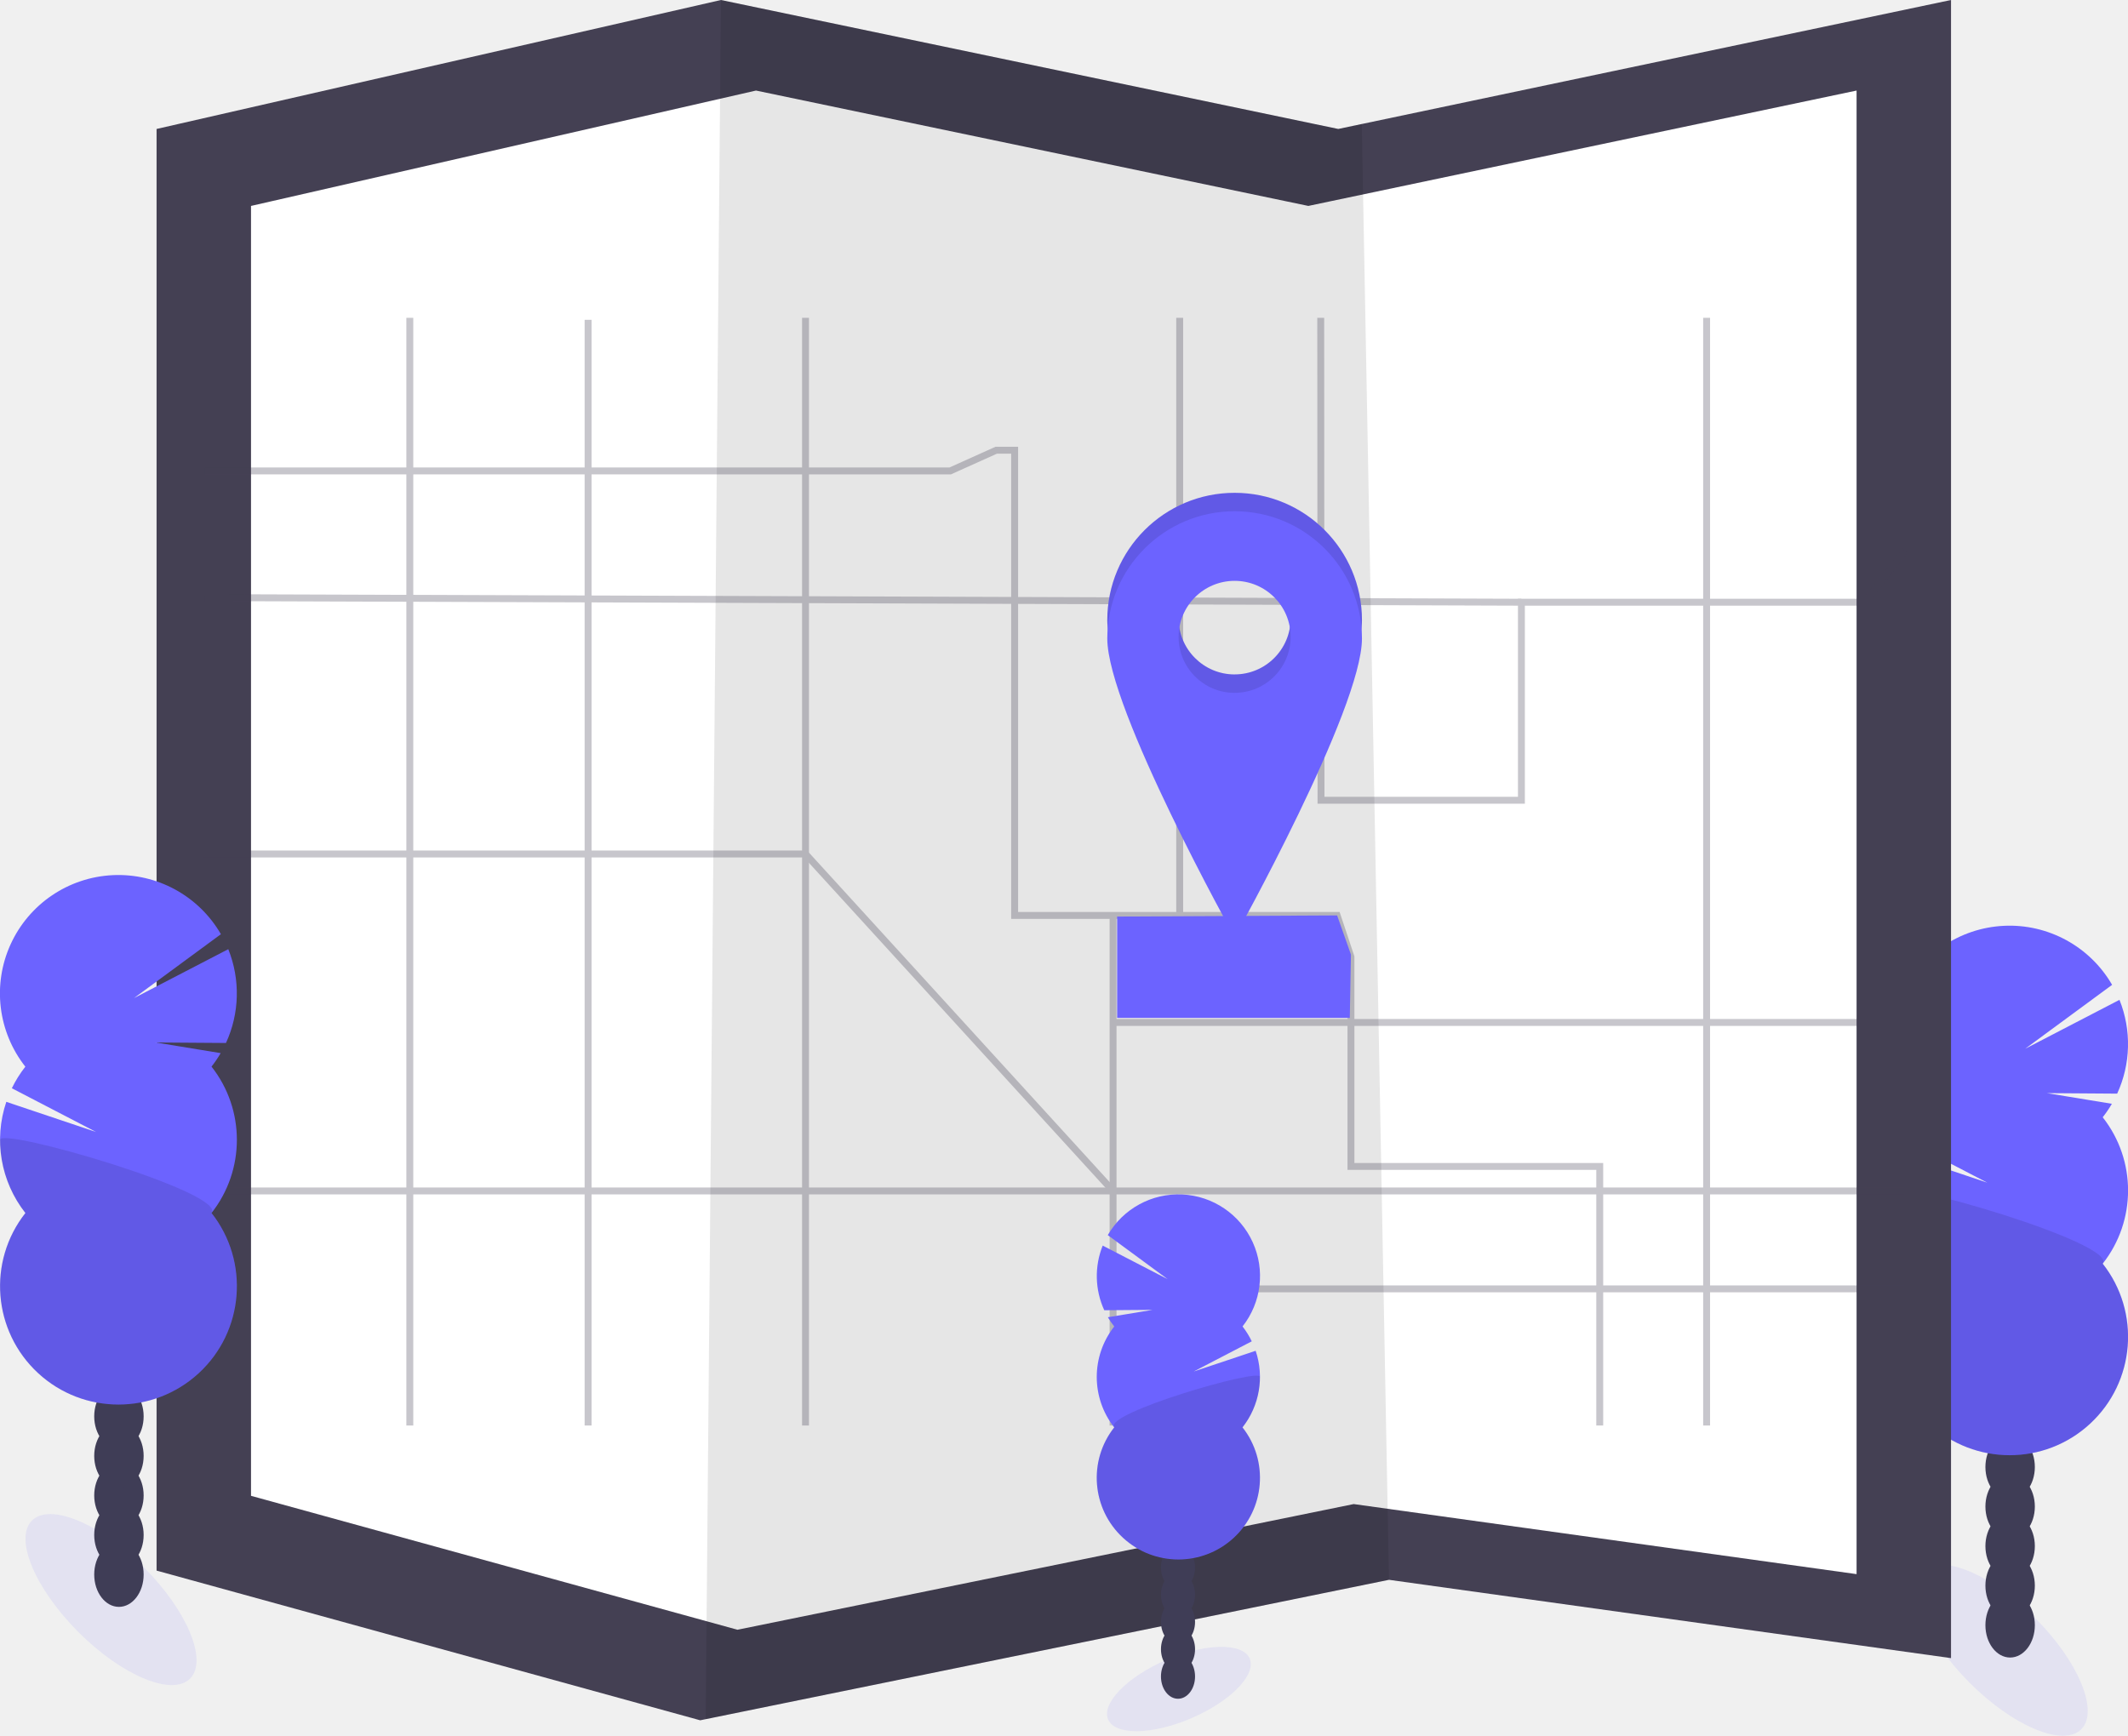
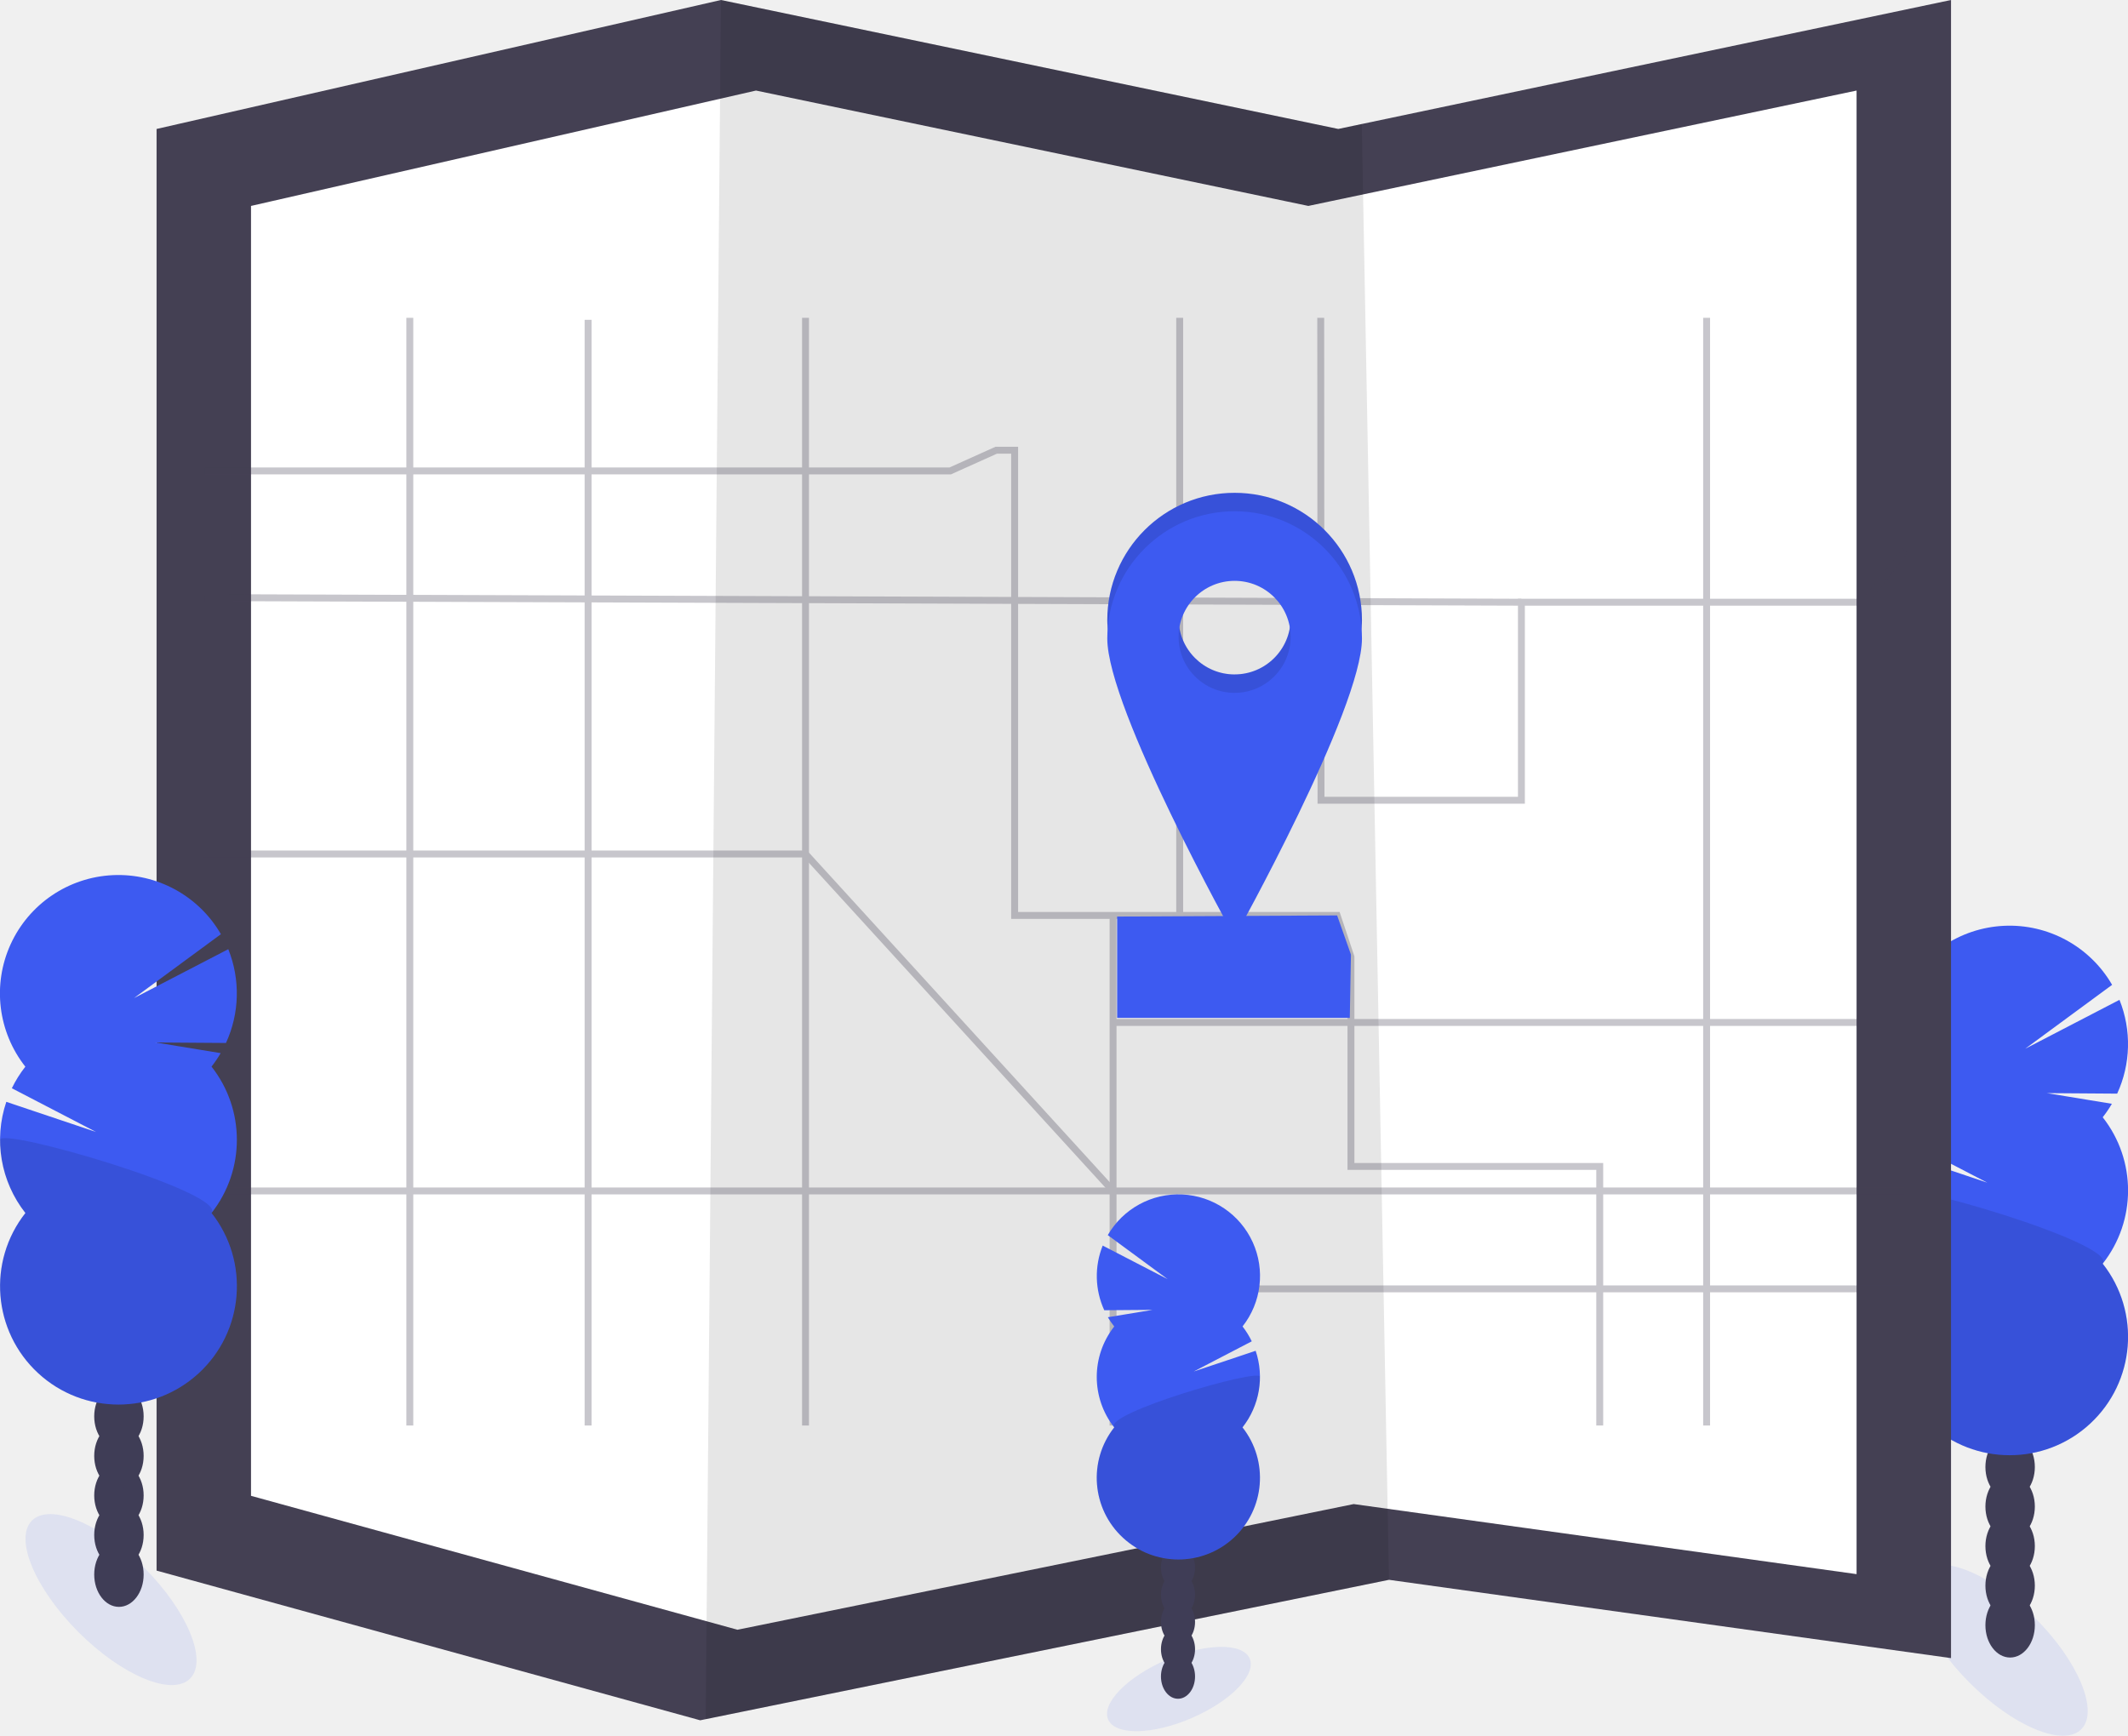
<svg xmlns="http://www.w3.org/2000/svg" id="e937dd5c-1a88-46eb-b274-68931cd56025" data-name="Layer 1" width="923.8" height="753.71" viewBox="0 0 923.8 753.71">
-   <ellipse cx="1007.29" cy="789.73" rx="19.99" ry="48.53" transform="translate(-401.49 870.42) rotate(-45)" fill="#6c63ff" opacity="0.1" />
+   <ellipse cx="1007.29" cy="789.73" rx="19.99" ry="48.53" transform="translate(-401.49 870.42) rotate(-45)" fill="#3d5af1" opacity="0.1" />
  <ellipse cx="872.63" cy="705.7" rx="10.73" ry="14.05" fill="#3f3d56" />
  <ellipse cx="872.63" cy="688.53" rx="10.73" ry="14.05" fill="#3f3d56" />
  <ellipse cx="872.63" cy="671.36" rx="10.73" ry="14.05" fill="#3f3d56" />
  <ellipse cx="872.63" cy="654.19" rx="10.73" ry="14.05" fill="#3f3d56" />
  <ellipse cx="872.63" cy="637.02" rx="10.73" ry="14.05" fill="#3f3d56" />
  <ellipse cx="872.63" cy="619.85" rx="10.73" ry="14.05" fill="#3f3d56" />
  <ellipse cx="872.63" cy="602.68" rx="10.73" ry="14.05" fill="#3f3d56" />
-   <path d="M1050.9,558.33a51.13,51.13,0,0,0,4-5.88l-28.2-4.63,30.5.22a51.54,51.54,0,0,0,1-40.73l-40.91,21.23L1055,500.8a51.41,51.41,0,1,0-84.9,57.53,51.16,51.16,0,0,0-5.86,9.37l36.6,19-39-13.1a51.45,51.45,0,0,0,8.29,48.27,51.4,51.4,0,1,0,80.8,0,51.41,51.41,0,0,0,0-63.56Z" transform="translate(-138.1 -73.15)" fill="#6c63ff" />
+   <path d="M1050.9,558.33a51.13,51.13,0,0,0,4-5.88l-28.2-4.63,30.5.22a51.54,51.54,0,0,0,1-40.73l-40.91,21.23L1055,500.8a51.41,51.41,0,1,0-84.9,57.53,51.16,51.16,0,0,0-5.86,9.37l36.6,19-39-13.1a51.45,51.45,0,0,0,8.29,48.27,51.4,51.4,0,1,0,80.8,0,51.41,51.41,0,0,0,0-63.56Z" transform="translate(-138.1 -73.15)" fill="#3d5af1" />
  <path d="M959.1,590.11a51.16,51.16,0,0,0,11,31.78,51.4,51.4,0,1,0,80.8,0C1057.79,613.15,959.1,584.34,959.1,590.11Z" transform="translate(-138.1 -73.15)" opacity="0.1" />
  <polygon points="846.97 0 846.97 720 602.97 686 306.36 746.51 303.97 747 67.97 682 67.97 56 312.97 0 580.97 56 591.16 53.85 846.97 0" fill="#444053" />
  <polygon points="805.97 39.32 805.97 683.53 587.66 653.11 322.27 707.25 320.13 707.68 108.97 649.53 108.97 89.42 328.19 39.32 567.97 89.42 577.09 87.5 805.97 39.32" fill="#fff" />
  <polygon points="602.97 686 306.36 746.51 312.97 0 580.97 56 591.16 53.85 602.97 686" opacity="0.1" />
  <g opacity="0.3">
    <polyline points="573.35 138 573.47 347.5 660.47 347.5 660.47 261.5 809.47 261.5 826.97 239.06" fill="none" stroke="#444053" stroke-miterlimit="10" stroke-width="3" />
    <polyline points="88.97 204.5 412.47 204.5 432.47 195.5 440.47 195.5 440.47 397.5 580.47 397.5 586.47 415.5 586.47 506.5 694.47 506.5 694.47 619" fill="none" stroke="#444053" stroke-miterlimit="10" stroke-width="3" />
    <line x1="483.2" y1="619" x2="483.2" y2="397.5" fill="none" stroke="#444053" stroke-miterlimit="10" stroke-width="3" />
    <line x1="826.97" y1="559.66" x2="483.2" y2="559.66" fill="none" stroke="#444053" stroke-miterlimit="10" stroke-width="3" />
    <line x1="740.87" y1="138" x2="740.87" y2="619" fill="none" stroke="#444053" stroke-miterlimit="10" stroke-width="3" />
    <line x1="87.97" y1="517.14" x2="826.97" y2="517.14" fill="none" stroke="#444053" stroke-miterlimit="10" stroke-width="3" />
    <line x1="177.91" y1="619" x2="177.91" y2="138" fill="none" stroke="#444053" stroke-miterlimit="10" stroke-width="3" />
    <line x1="349.69" y1="138" x2="349.69" y2="619" fill="none" stroke="#444053" stroke-miterlimit="10" stroke-width="3" />
    <line x1="88.97" y1="259.5" x2="660.47" y2="261.5" fill="none" stroke="#444053" stroke-miterlimit="10" stroke-width="3" />
    <line x1="255.3" y1="138.87" x2="255.3" y2="619" fill="none" stroke="#444053" stroke-miterlimit="10" stroke-width="3" />
    <polyline points="87.97 370.82 349.69 370.82 483.2 517.14" fill="none" stroke="#444053" stroke-miterlimit="10" stroke-width="3" />
    <line x1="512.12" y1="138" x2="512.12" y2="397.5" fill="none" stroke="#444053" stroke-miterlimit="10" stroke-width="3" />
    <line x1="483.2" y1="443.98" x2="826.97" y2="443.98" fill="none" stroke="#444053" stroke-miterlimit="10" stroke-width="3" />
  </g>
-   <polygon points="585.97 442 484.97 442 484.97 398 580.47 397.5 586.47 414.5 585.97 442" fill="#6c63ff" />
-   <path d="M674.07,287.15a55.28,55.28,0,0,0-55.28,55.28c0,30.53,55.28,129.72,55.28,129.72S729.35,373,729.35,342.43A55.28,55.28,0,0,0,674.07,287.15Zm0,78.86a24.32,24.32,0,1,1,24.32-24.32A24.32,24.32,0,0,1,674.07,366Z" transform="translate(-138.1 -73.15)" fill="#6c63ff" />
+   <polygon points="585.97 442 484.97 442 484.97 398 580.47 397.5 586.47 414.5 585.97 442" fill="#3d5af1" />
+   <path d="M674.07,287.15a55.28,55.28,0,0,0-55.28,55.28c0,30.53,55.28,129.72,55.28,129.72S729.35,373,729.35,342.43A55.28,55.28,0,0,0,674.07,287.15Zm0,78.86a24.32,24.32,0,1,1,24.32-24.32A24.32,24.32,0,0,1,674.07,366Z" transform="translate(-138.1 -73.15)" fill="#3d5af1" />
  <path d="M674.07,287.15a55.28,55.28,0,0,0-55.28,55.28c0,30.53,55.28,129.72,55.28,129.72S729.35,373,729.35,342.43A55.28,55.28,0,0,0,674.07,287.15Zm0,78.86a24.32,24.32,0,1,1,24.32-24.32A24.32,24.32,0,0,1,674.07,366Z" transform="translate(-138.1 -73.15)" opacity="0.1" />
-   <path d="M674.07,295.15a55.28,55.28,0,0,0-55.28,55.28c0,30.53,55.28,129.72,55.28,129.72S729.35,381,729.35,350.43A55.28,55.28,0,0,0,674.07,295.15Zm0,78.86a24.32,24.32,0,1,1,24.32-24.32A24.32,24.32,0,0,1,674.07,374Z" transform="translate(-138.1 -73.15)" fill="#6c63ff" />
-   <ellipse cx="649.86" cy="806.61" rx="33.45" ry="13.78" transform="translate(-404.13 249.64) rotate(-23.3)" fill="#6c63ff" opacity="0.1" />
+   <path d="M674.07,295.15a55.28,55.28,0,0,0-55.28,55.28c0,30.53,55.28,129.72,55.28,129.72S729.35,381,729.35,350.43A55.28,55.28,0,0,0,674.07,295.15Zm0,78.86a24.32,24.32,0,1,1,24.32-24.32A24.32,24.32,0,0,1,674.07,374Z" transform="translate(-138.1 -73.15)" fill="#3d5af1" />
+   <ellipse cx="649.86" cy="806.61" rx="33.45" ry="13.78" transform="translate(-404.13 249.64) rotate(-23.3)" fill="#3d5af1" opacity="0.1" />
  <ellipse cx="511.39" cy="727.97" rx="7.4" ry="9.68" fill="#3f3d56" />
  <ellipse cx="511.39" cy="716.13" rx="7.4" ry="9.68" fill="#3f3d56" />
  <ellipse cx="511.39" cy="704.3" rx="7.4" ry="9.68" fill="#3f3d56" />
  <ellipse cx="511.39" cy="692.47" rx="7.4" ry="9.68" fill="#3f3d56" />
  <ellipse cx="511.39" cy="680.63" rx="7.4" ry="9.68" fill="#3f3d56" />
  <ellipse cx="511.39" cy="668.8" rx="7.4" ry="9.68" fill="#3f3d56" />
  <ellipse cx="511.39" cy="656.97" rx="7.4" ry="9.68" fill="#3f3d56" />
-   <path d="M621.8,649.13a36.12,36.12,0,0,1-2.76-4l19.44-3.2-21,.16a35.54,35.54,0,0,1-.68-28.07L645,628.6l-26-19.12a35.43,35.43,0,1,1,58.51,39.65,35.55,35.55,0,0,1,4,6.46L656.3,668.7l26.9-9a35.45,35.45,0,0,1-5.71,33.27,35.43,35.43,0,1,1-55.69,0,35.44,35.44,0,0,1,0-43.81Z" transform="translate(-138.1 -73.15)" fill="#6c63ff" />
+   <path d="M621.8,649.13a36.12,36.12,0,0,1-2.76-4l19.44-3.2-21,.16a35.54,35.54,0,0,1-.68-28.07L645,628.6l-26-19.12a35.43,35.43,0,1,1,58.51,39.65,35.55,35.55,0,0,1,4,6.46L656.3,668.7l26.9-9a35.45,35.45,0,0,1-5.71,33.27,35.43,35.43,0,1,1-55.69,0,35.44,35.44,0,0,1,0-43.81Z" transform="translate(-138.1 -73.15)" fill="#3d5af1" />
  <path d="M685.07,671a35.28,35.28,0,0,1-7.58,21.91,35.43,35.43,0,1,1-55.69,0C617.05,686.91,685.07,667.06,685.07,671Z" transform="translate(-138.1 -73.15)" opacity="0.1" />
-   <ellipse cx="186.29" cy="767.73" rx="19.99" ry="48.53" transform="translate(-626.4 283.44) rotate(-45)" fill="#6c63ff" opacity="0.1" />
+   <ellipse cx="186.29" cy="767.73" rx="19.99" ry="48.53" transform="translate(-626.4 283.44) rotate(-45)" fill="#3d5af1" opacity="0.1" />
  <ellipse cx="51.63" cy="683.7" rx="10.73" ry="14.05" fill="#3f3d56" />
  <ellipse cx="51.63" cy="666.53" rx="10.73" ry="14.05" fill="#3f3d56" />
  <ellipse cx="51.63" cy="649.36" rx="10.73" ry="14.05" fill="#3f3d56" />
  <ellipse cx="51.63" cy="632.19" rx="10.73" ry="14.05" fill="#3f3d56" />
  <ellipse cx="51.63" cy="615.02" rx="10.73" ry="14.05" fill="#3f3d56" />
  <ellipse cx="51.63" cy="597.85" rx="10.73" ry="14.05" fill="#3f3d56" />
  <ellipse cx="51.63" cy="580.68" rx="10.73" ry="14.05" fill="#3f3d56" />
-   <path d="M229.9,536.33a51.13,51.13,0,0,0,4-5.88l-28.2-4.63,30.5.22a51.54,51.54,0,0,0,1-40.73l-40.91,21.23L234,478.8a51.41,51.41,0,1,0-84.9,57.53,51.16,51.16,0,0,0-5.86,9.37l36.6,19-39-13.1a51.45,51.45,0,0,0,8.29,48.27,51.4,51.4,0,1,0,80.8,0,51.41,51.41,0,0,0,0-63.56Z" transform="translate(-138.1 -73.15)" fill="#6c63ff" />
+   <path d="M229.9,536.33a51.13,51.13,0,0,0,4-5.88l-28.2-4.63,30.5.22a51.54,51.54,0,0,0,1-40.73l-40.91,21.23L234,478.8a51.41,51.41,0,1,0-84.9,57.53,51.16,51.16,0,0,0-5.86,9.37l36.6,19-39-13.1a51.45,51.45,0,0,0,8.29,48.27,51.4,51.4,0,1,0,80.8,0,51.41,51.41,0,0,0,0-63.56Z" transform="translate(-138.1 -73.15)" fill="#3d5af1" />
  <path d="M138.1,568.11a51.16,51.16,0,0,0,11,31.78,51.4,51.4,0,1,0,80.8,0C236.79,591.15,138.1,562.34,138.1,568.11Z" transform="translate(-138.1 -73.15)" opacity="0.1" />
</svg>
